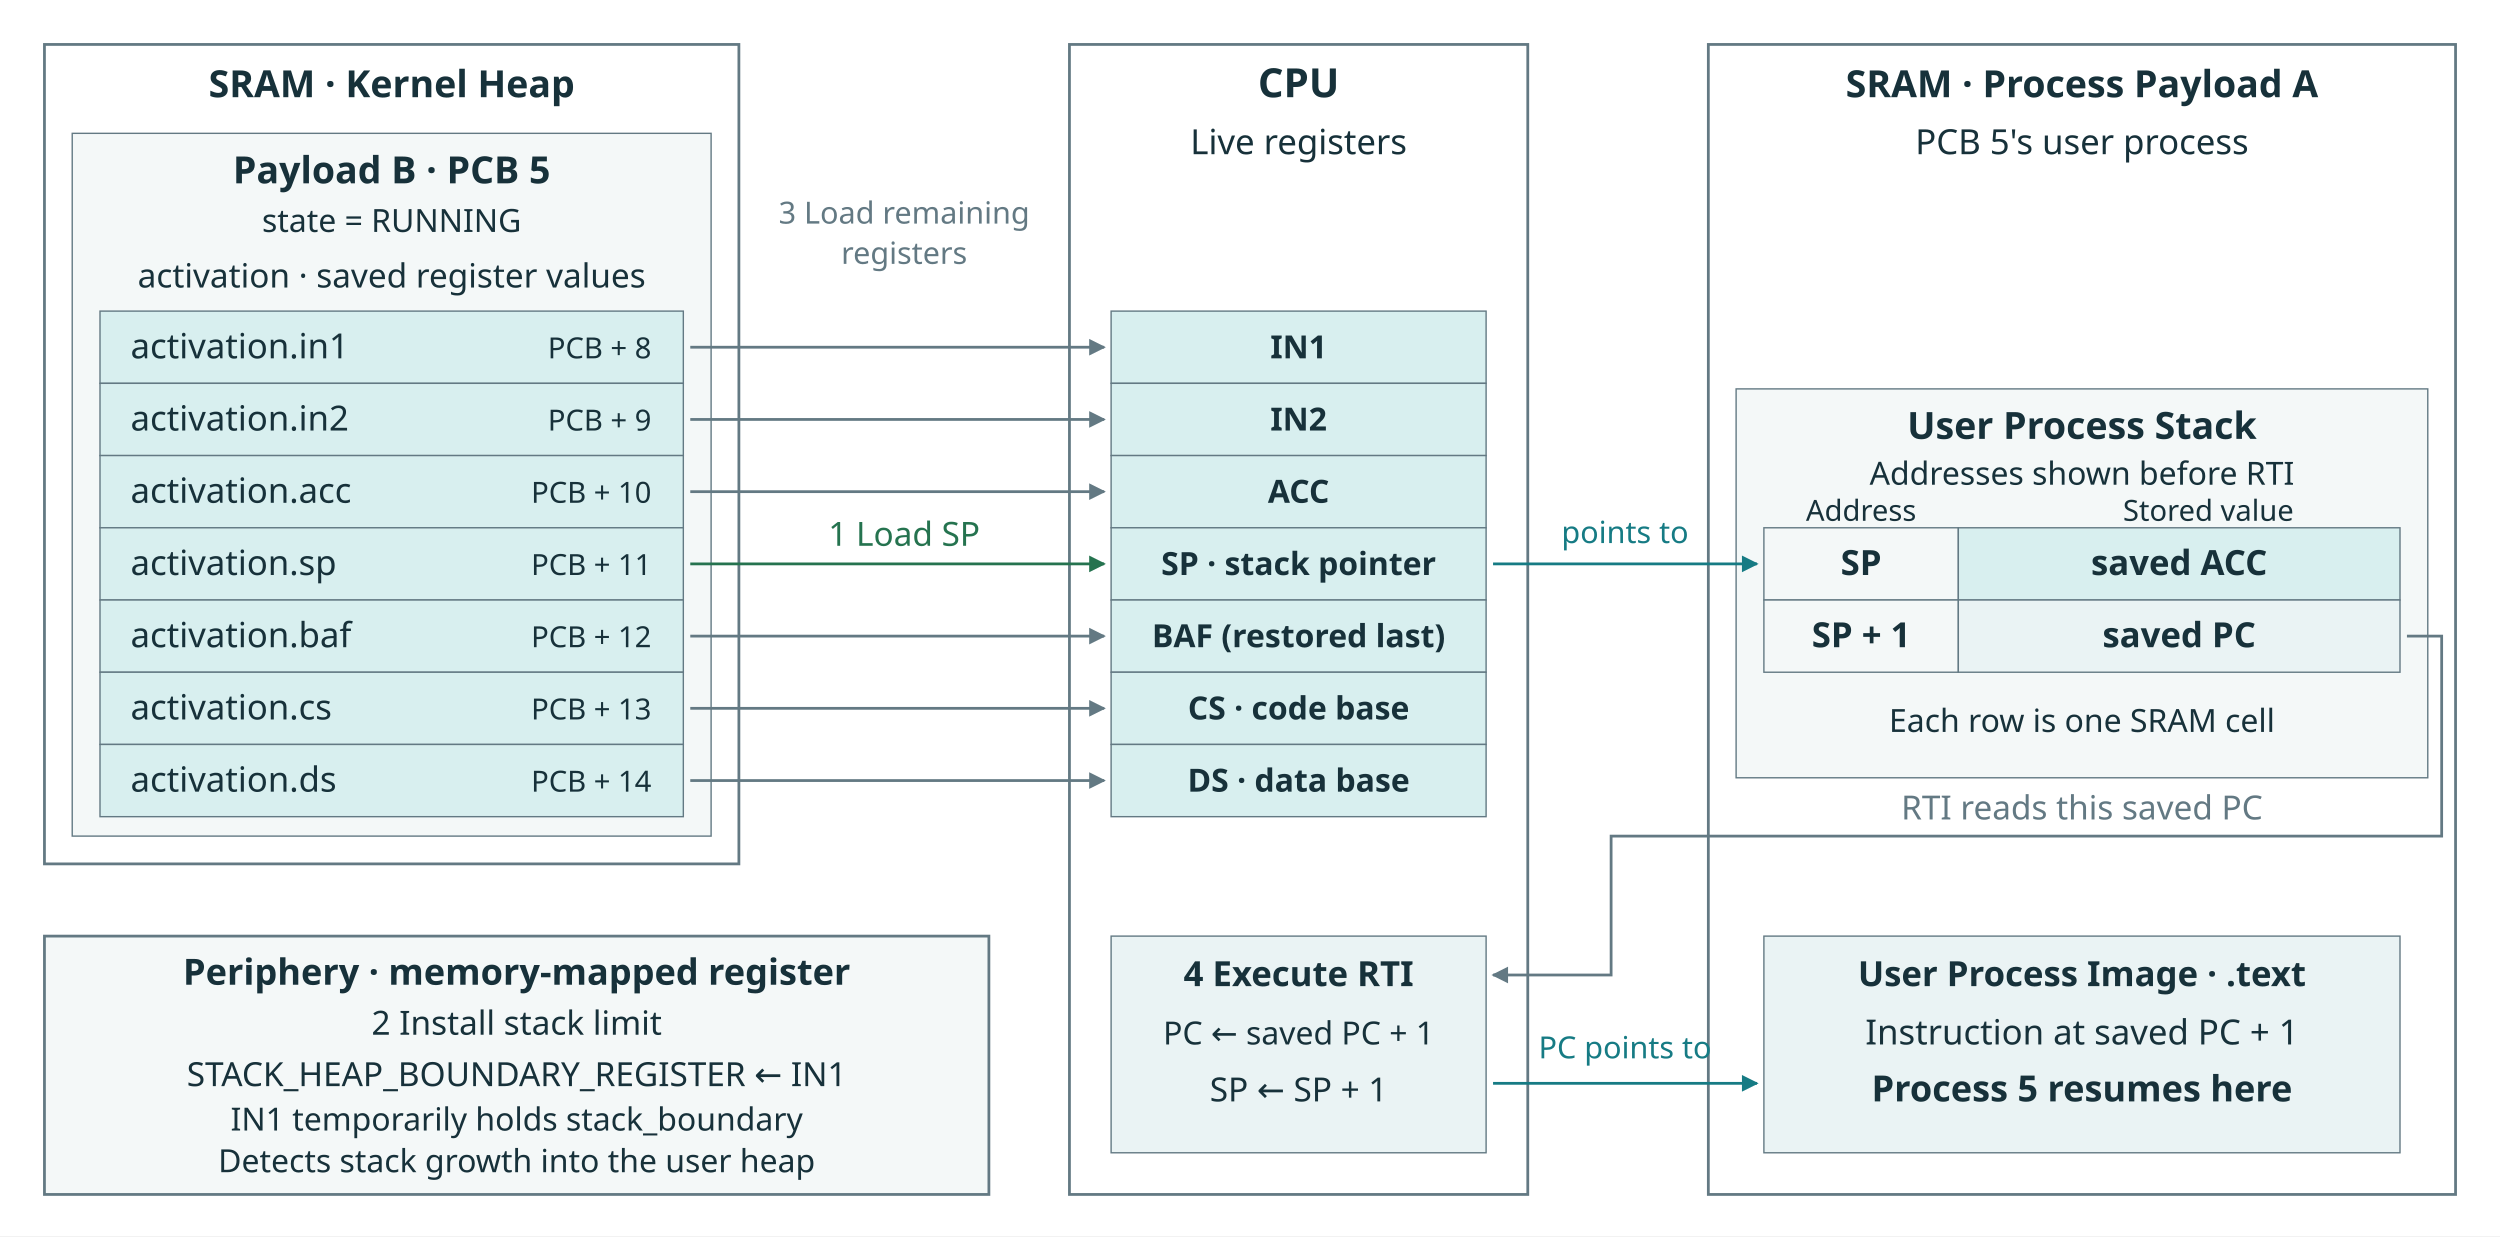
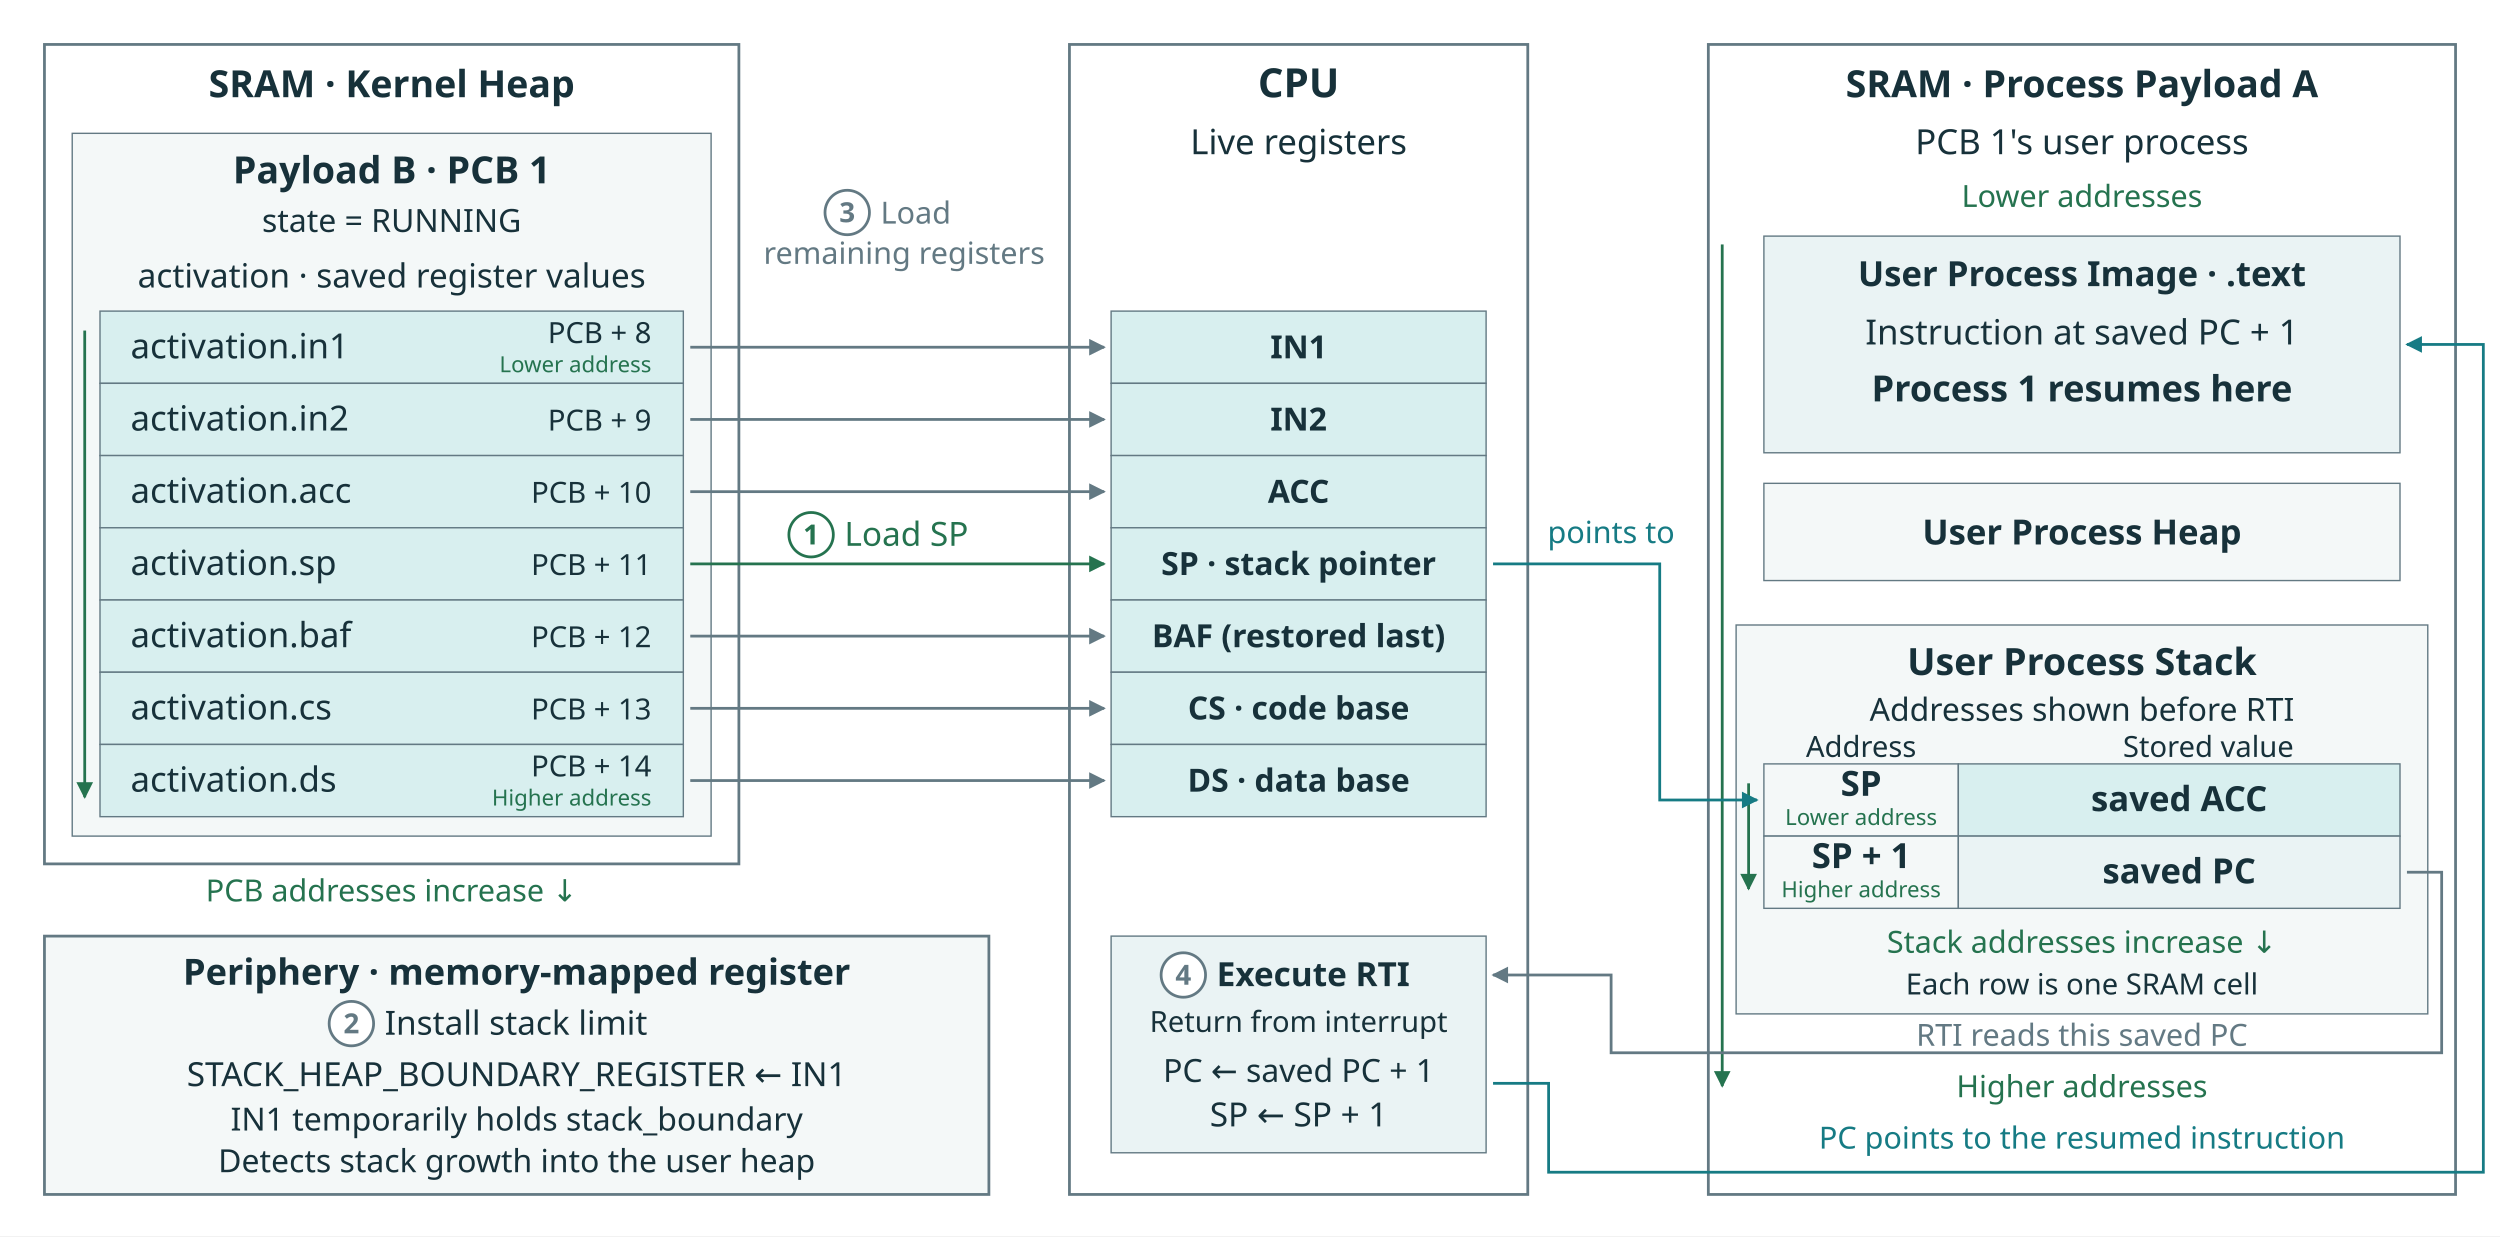
<svg xmlns="http://www.w3.org/2000/svg" width="1800" height="890" viewBox="0 0 1800 890" role="img" aria-labelledby="title desc">
  <defs>
    <marker id="405ea8" viewBox="0 0 10 10" refX="9" refY="5" markerWidth="6" markerHeight="6" orient="auto">
      <path d="M 0 0 L 10 5 L 0 10 z" fill="#167b84" />
    </marker>
    <marker id="26715b" viewBox="0 0 10 10" refX="9" refY="5" markerWidth="6" markerHeight="6" orient="auto">
      <path d="M 0 0 L 10 5 L 0 10 z" fill="#25734f" />
    </marker>
    <marker id="785099" viewBox="0 0 10 10" refX="9" refY="5" markerWidth="6" markerHeight="6" orient="auto">
      <path d="M 0 0 L 10 5 L 0 10 z" fill="#637983" />
    </marker>
    <marker id="9c3d15" viewBox="0 0 10 10" refX="9" refY="5" markerWidth="6" markerHeight="6" orient="auto">
      <path d="M 0 0 L 10 5 L 0 10 z" fill="#805916" />
    </marker>
  </defs>
  <rect width="1800" height="890" fill="white" />
  <g font-family="Cantarell, sans-serif">
    <rect x="32" y="32" width="500" height="590" fill="white" stroke="#637983" stroke-width="2" />
    <text x="282" y="70" text-anchor="middle" font-size="27" font-weight="bold" fill="#17313a">SRAM · Kernel Heap</text>
    <rect x="52" y="96" width="460" height="506" fill="#f4f8f8" stroke="#637983" stroke-width="1" />
    <a href="../../kernel/process/process.header#L31">
-       <text x="282" y="132" text-anchor="middle" font-size="27" font-weight="bold" fill="#17313a">Payload B · PCB 5</text>
+       <text x="282" y="132" text-anchor="middle" font-size="27" font-weight="bold" fill="#17313a">Payload B · PCB 1</text>
    </a>
    <a href="../../kernel/process/process.header#L33">
      <text x="282" y="167" text-anchor="middle" font-size="23" font-weight="normal" fill="#17313a">state = RUNNING</text>
    </a>
    <a href="../../kernel/process/process.header#L40">
      <text x="282" y="207" text-anchor="middle" font-size="24" font-weight="normal" fill="#17313a">activation · saved register values</text>
    </a>
    <rect x="770" y="32" width="330" height="828" fill="white" stroke="#637983" stroke-width="2" />
    <text x="935" y="70" text-anchor="middle" font-size="29" font-weight="bold" fill="#17313a">CPU</text>
    <text x="935" y="111" text-anchor="middle" font-size="25" font-weight="normal" fill="#17313a">Live registers</text>
-     <text x="651" y="161" text-anchor="middle" font-size="22" font-weight="normal" fill="#637983">3 Load remaining</text>
-     <text x="651" y="190" text-anchor="middle" font-size="22" font-weight="normal" fill="#637983">registers</text>
+     <circle cx="610" cy="153" r="16" fill="white" stroke="#637983" stroke-width="2" />
+     <text x="610" y="160" text-anchor="middle" font-size="20" font-weight="bold" fill="#637983">3</text>
+     <text x="634" y="161" text-anchor="start" font-size="22" font-weight="normal" fill="#637983">Load</text>
+     <text x="651" y="190" text-anchor="middle" font-size="22" font-weight="normal" fill="#637983">remaining registers</text>
    <rect x="72" y="224" width="420" height="52" fill="#d8efef" stroke="#637983" stroke-width="1" />
    <a href="../../kernel/process/process.header#L22">
      <text x="94" y="258" text-anchor="start" font-size="25" font-weight="normal" fill="#17313a">activation.in1</text>
    </a>
-     <text x="469" y="258" text-anchor="end" font-size="21" font-weight="normal" fill="#17313a">PCB + 8</text>
+     <text x="469" y="247" text-anchor="end" font-size="21" font-weight="normal" fill="#17313a">PCB + 8</text>
+     <text x="469" y="268" text-anchor="end" font-size="16" font-weight="normal" fill="#25734f">Lower address</text>
    <rect x="800" y="224" width="270" height="52" fill="#d8efef" stroke="#637983" stroke-width="1" />
    <text x="935" y="258" text-anchor="middle" font-size="23" font-weight="bold" fill="#17313a">IN1</text>
    <path d="M 497 250 H 795" fill="none" stroke="#637983" stroke-width="2" marker-end="url(#785099)" />
    <rect x="72" y="276" width="420" height="52" fill="#d8efef" stroke="#637983" stroke-width="1" />
    <a href="../../kernel/process/process.header#L23">
      <text x="94" y="310" text-anchor="start" font-size="25" font-weight="normal" fill="#17313a">activation.in2</text>
    </a>
    <text x="469" y="310" text-anchor="end" font-size="21" font-weight="normal" fill="#17313a">PCB + 9</text>
    <rect x="800" y="276" width="270" height="52" fill="#d8efef" stroke="#637983" stroke-width="1" />
    <text x="935" y="310" text-anchor="middle" font-size="23" font-weight="bold" fill="#17313a">IN2</text>
    <path d="M 497 302 H 795" fill="none" stroke="#637983" stroke-width="2" marker-end="url(#785099)" />
    <rect x="72" y="328" width="420" height="52" fill="#d8efef" stroke="#637983" stroke-width="1" />
    <a href="../../kernel/process/process.header#L24">
      <text x="94" y="362" text-anchor="start" font-size="25" font-weight="normal" fill="#17313a">activation.acc</text>
    </a>
    <text x="469" y="362" text-anchor="end" font-size="21" font-weight="normal" fill="#17313a">PCB + 10</text>
    <rect x="800" y="328" width="270" height="52" fill="#d8efef" stroke="#637983" stroke-width="1" />
    <text x="935" y="362" text-anchor="middle" font-size="23" font-weight="bold" fill="#17313a">ACC</text>
    <path d="M 497 354 H 795" fill="none" stroke="#637983" stroke-width="2" marker-end="url(#785099)" />
    <rect x="72" y="380" width="420" height="52" fill="#d8efef" stroke="#637983" stroke-width="1" />
    <a href="../../kernel/process/process.header#L25">
      <text x="94" y="414" text-anchor="start" font-size="25" font-weight="normal" fill="#17313a">activation.sp</text>
    </a>
    <text x="469" y="414" text-anchor="end" font-size="21" font-weight="normal" fill="#17313a">PCB + 11</text>
    <rect x="800" y="380" width="270" height="52" fill="#d8efef" stroke="#637983" stroke-width="1" />
    <text x="935" y="414" text-anchor="middle" font-size="23" font-weight="bold" fill="#17313a">SP · stack pointer</text>
    <path d="M 497 406 H 795" fill="none" stroke="#25734f" stroke-width="2" marker-end="url(#26715b)" />
    <rect x="72" y="432" width="420" height="52" fill="#d8efef" stroke="#637983" stroke-width="1" />
    <a href="../../kernel/process/process.header#L26">
      <text x="94" y="466" text-anchor="start" font-size="25" font-weight="normal" fill="#17313a">activation.baf</text>
    </a>
    <text x="469" y="466" text-anchor="end" font-size="21" font-weight="normal" fill="#17313a">PCB + 12</text>
    <rect x="800" y="432" width="270" height="52" fill="#d8efef" stroke="#637983" stroke-width="1" />
    <text x="935" y="466" text-anchor="middle" font-size="23" font-weight="bold" fill="#17313a">BAF (restored last)</text>
    <path d="M 497 458 H 795" fill="none" stroke="#637983" stroke-width="2" marker-end="url(#785099)" />
    <rect x="72" y="484" width="420" height="52" fill="#d8efef" stroke="#637983" stroke-width="1" />
    <a href="../../kernel/process/process.header#L27">
      <text x="94" y="518" text-anchor="start" font-size="25" font-weight="normal" fill="#17313a">activation.cs</text>
    </a>
    <text x="469" y="518" text-anchor="end" font-size="21" font-weight="normal" fill="#17313a">PCB + 13</text>
    <rect x="800" y="484" width="270" height="52" fill="#d8efef" stroke="#637983" stroke-width="1" />
    <text x="935" y="518" text-anchor="middle" font-size="23" font-weight="bold" fill="#17313a">CS · code base</text>
    <path d="M 497 510 H 795" fill="none" stroke="#637983" stroke-width="2" marker-end="url(#785099)" />
    <rect x="72" y="536" width="420" height="52" fill="#d8efef" stroke="#637983" stroke-width="1" />
    <a href="../../kernel/process/process.header#L28">
      <text x="94" y="570" text-anchor="start" font-size="25" font-weight="normal" fill="#17313a">activation.ds</text>
    </a>
-     <text x="469" y="570" text-anchor="end" font-size="21" font-weight="normal" fill="#17313a">PCB + 14</text>
+     <text x="469" y="559" text-anchor="end" font-size="21" font-weight="normal" fill="#17313a">PCB + 14</text>
+     <text x="469" y="580" text-anchor="end" font-size="16" font-weight="normal" fill="#25734f">Higher address</text>
    <rect x="800" y="536" width="270" height="52" fill="#d8efef" stroke="#637983" stroke-width="1" />
    <text x="935" y="570" text-anchor="middle" font-size="23" font-weight="bold" fill="#17313a">DS · data base</text>
    <path d="M 497 562 H 795" fill="none" stroke="#637983" stroke-width="2" marker-end="url(#785099)" />
-     <text x="651" y="393" text-anchor="middle" font-size="24" font-weight="normal" fill="#25734f">1 Load SP</text>
+     <path d="M 61 238 V 574" fill="none" stroke="#25734f" stroke-width="2" marker-end="url(#26715b)" />
+     <text x="282" y="649" text-anchor="middle" font-size="22" font-weight="normal" fill="#25734f">PCB addresses increase ↓</text>
+     <circle cx="584" cy="385" r="16" fill="white" stroke="#25734f" stroke-width="2" />
+     <text x="584" y="392" text-anchor="middle" font-size="20" font-weight="bold" fill="#25734f">1</text>
+     <text x="608" y="393" text-anchor="start" font-size="24" font-weight="normal" fill="#25734f">Load SP</text>
    <rect x="1230" y="32" width="538" height="828" fill="white" stroke="#637983" stroke-width="2" />
    <text x="1499" y="70" text-anchor="middle" font-size="27" font-weight="bold" fill="#17313a">SRAM · Process Payload A</text>
-     <text x="1499" y="111" text-anchor="middle" font-size="25" font-weight="normal" fill="#17313a">PCB 5's user process</text>
-     <rect x="1250" y="280" width="498" height="280" fill="#f4f8f8" stroke="#637983" stroke-width="1" />
-     <text x="1499" y="316" text-anchor="middle" font-size="27" font-weight="bold" fill="#17313a">User Process Stack</text>
-     <text x="1499" y="349" text-anchor="middle" font-size="23" font-weight="normal" fill="#17313a">Addresses shown before RTI</text>
-     <text x="1340" y="375" text-anchor="middle" font-size="21" font-weight="normal" fill="#17313a">Address</text>
-     <text x="1590" y="375" text-anchor="middle" font-size="21" font-weight="normal" fill="#17313a">Stored value</text>
-     <rect x="1270" y="380" width="140" height="52" fill="#f4f8f8" stroke="#637983" stroke-width="1" />
-     <rect x="1410" y="380" width="318" height="52" fill="#d8efef" stroke="#637983" stroke-width="1" />
-     <text x="1340" y="414" text-anchor="middle" font-size="25" font-weight="bold" fill="#17313a">SP</text>
-     <text x="1569" y="414" text-anchor="middle" font-size="25" font-weight="bold" fill="#17313a">saved ACC</text>
-     <rect x="1270" y="432" width="140" height="52" fill="#f4f8f8" stroke="#637983" stroke-width="1" />
-     <rect x="1410" y="432" width="318" height="52" fill="#eaf3f4" stroke="#637983" stroke-width="1" />
-     <text x="1340" y="466" text-anchor="middle" font-size="25" font-weight="bold" fill="#17313a">SP + 1</text>
-     <text x="1569" y="466" text-anchor="middle" font-size="25" font-weight="bold" fill="#17313a">saved PC</text>
-     <text x="1499" y="527" text-anchor="middle" font-size="23" font-weight="normal" fill="#17313a">Each row is one SRAM cell</text>
-     <path d="M 1075 406 H 1265" fill="none" stroke="#167b84" stroke-width="2" marker-end="url(#405ea8)" />
-     <text x="1170" y="391" text-anchor="middle" font-size="22" font-weight="normal" fill="#167b84">points to</text>
+     <text x="1499" y="111" text-anchor="middle" font-size="25" font-weight="normal" fill="#17313a">PCB 1's user process</text>
+     <text x="1499" y="149" text-anchor="middle" font-size="22" font-weight="normal" fill="#25734f">Lower addresses</text>
+     <path d="M 1240 176 V 782" fill="none" stroke="#25734f" stroke-width="2" marker-end="url(#26715b)" />
+     <text x="1499" y="790" text-anchor="middle" font-size="22" font-weight="normal" fill="#25734f">Higher addresses</text>
+     <rect x="1270" y="170" width="458" height="156" fill="#eaf3f4" stroke="#637983" stroke-width="1" />
+     <text x="1499" y="206" text-anchor="middle" font-size="25" font-weight="bold" fill="#17313a">User Process Image · .text</text>
+     <text x="1499" y="248" text-anchor="middle" font-size="25" font-weight="normal" fill="#17313a">Instruction at saved PC + 1</text>
+     <text x="1499" y="289" text-anchor="middle" font-size="26" font-weight="bold" fill="#17313a">Process 1 resumes here</text>
+     <rect x="1270" y="348" width="458" height="70" fill="#f4f8f8" stroke="#637983" stroke-width="1" />
+     <text x="1499" y="392" text-anchor="middle" font-size="25" font-weight="bold" fill="#17313a">User Process Heap</text>
+     <rect x="1250" y="450" width="498" height="280" fill="#f4f8f8" stroke="#637983" stroke-width="1" />
+     <text x="1499" y="486" text-anchor="middle" font-size="27" font-weight="bold" fill="#17313a">User Process Stack</text>
+     <text x="1499" y="519" text-anchor="middle" font-size="23" font-weight="normal" fill="#17313a">Addresses shown before RTI</text>
+     <text x="1340" y="545" text-anchor="middle" font-size="21" font-weight="normal" fill="#17313a">Address</text>
+     <text x="1590" y="545" text-anchor="middle" font-size="21" font-weight="normal" fill="#17313a">Stored value</text>
+     <rect x="1270" y="550" width="140" height="52" fill="#f4f8f8" stroke="#637983" stroke-width="1" />
+     <rect x="1410" y="550" width="318" height="52" fill="#d8efef" stroke="#637983" stroke-width="1" />
+     <text x="1340" y="573" text-anchor="middle" font-size="25" font-weight="bold" fill="#17313a">SP</text>
+     <text x="1340" y="594" text-anchor="middle" font-size="16" font-weight="normal" fill="#25734f">Lower address</text>
+     <text x="1569" y="584" text-anchor="middle" font-size="25" font-weight="bold" fill="#17313a">saved ACC</text>
+     <rect x="1270" y="602" width="140" height="52" fill="#f4f8f8" stroke="#637983" stroke-width="1" />
+     <rect x="1410" y="602" width="318" height="52" fill="#eaf3f4" stroke="#637983" stroke-width="1" />
+     <text x="1340" y="625" text-anchor="middle" font-size="25" font-weight="bold" fill="#17313a">SP + 1</text>
+     <text x="1340" y="646" text-anchor="middle" font-size="16" font-weight="normal" fill="#25734f">Higher address</text>
+     <text x="1569" y="636" text-anchor="middle" font-size="25" font-weight="bold" fill="#17313a">saved PC</text>
+     <path d="M 1259 564 V 640" fill="none" stroke="#25734f" stroke-width="2" marker-end="url(#26715b)" />
+     <text x="1499" y="686" text-anchor="middle" font-size="22" font-weight="normal" fill="#25734f">Stack addresses increase ↓</text>
+     <text x="1499" y="716" text-anchor="middle" font-size="21" font-weight="normal" fill="#17313a">Each row is one SRAM cell</text>
+     <path d="M 1075 406 H 1195 V 576 H 1265" fill="none" stroke="#167b84" stroke-width="2" marker-end="url(#405ea8)" />
+     <text x="1160" y="391" text-anchor="middle" font-size="22" font-weight="normal" fill="#167b84">points to</text>
    <rect x="32" y="674" width="680" height="186" fill="#f4f8f8" stroke="#637983" stroke-width="2" />
    <text x="372" y="709" text-anchor="middle" font-size="26" font-weight="bold" fill="#17313a">Periphery · memory-mapped register</text>
+     <circle cx="253" cy="737" r="16" fill="white" stroke="#637983" stroke-width="2" />
+     <text x="253" y="744" text-anchor="middle" font-size="20" font-weight="bold" fill="#637983">2</text>
    <a href="../../common/periphery_asm.header#L2">
-       <text x="372" y="745" text-anchor="middle" font-size="24" font-weight="normal" fill="#17313a">2 Install stack limit</text>
+       <text x="277" y="745" text-anchor="start" font-size="24" font-weight="normal" fill="#17313a">Install stack limit</text>
    </a>
    <a href="../../kernel/exception.header#L5">
      <text x="372" y="782" text-anchor="middle" font-size="24" font-weight="normal" fill="#17313a">STACK_HEAP_BOUNDARY_REGISTER ← IN1</text>
    </a>
    <a href="../../kernel/dispatcher.picoc#L24">
      <text x="372" y="814" text-anchor="middle" font-size="23" font-weight="normal" fill="#17313a">IN1 temporarily holds stack_boundary</text>
    </a>
    <text x="372" y="844" text-anchor="middle" font-size="23" font-weight="normal" fill="#17313a">Detects stack growth into the user heap</text>
    <rect x="800" y="674" width="270" height="156" fill="#eaf3f4" stroke="#637983" stroke-width="1" />
+     <circle cx="852" cy="702" r="16" fill="white" stroke="#637983" stroke-width="2" />
+     <text x="852" y="709" text-anchor="middle" font-size="20" font-weight="bold" fill="#637983">4</text>
    <a href="../../kernel/dispatcher.picoc#L40">
-       <text x="935" y="710" text-anchor="middle" font-size="25" font-weight="bold" fill="#17313a">4 Execute RTI</text>
+       <text x="876" y="710" text-anchor="start" font-size="24" font-weight="bold" fill="#17313a">Execute RTI</text>
    </a>
-     <text x="935" y="752" text-anchor="middle" font-size="23" font-weight="normal" fill="#17313a">PC ← saved PC + 1</text>
-     <text x="935" y="793" text-anchor="middle" font-size="24" font-weight="normal" fill="#17313a">SP ← SP + 1</text>
-     <path d="M 1733 458 H 1758 V 602 H 1160 V 702 H 1075" fill="none" stroke="#637983" stroke-width="2" marker-end="url(#785099)" />
-     <text x="1499" y="590" text-anchor="middle" font-size="24" font-weight="normal" fill="#637983">RTI reads this saved PC</text>
-     <rect x="1270" y="674" width="458" height="156" fill="#eaf3f4" stroke="#637983" stroke-width="1" />
-     <text x="1499" y="710" text-anchor="middle" font-size="25" font-weight="bold" fill="#17313a">User Process Image · .text</text>
-     <text x="1499" y="752" text-anchor="middle" font-size="25" font-weight="normal" fill="#17313a">Instruction at saved PC + 1</text>
-     <text x="1499" y="793" text-anchor="middle" font-size="26" font-weight="bold" fill="#17313a">Process 5 resumes here</text>
-     <path d="M 1075 780 H 1265" fill="none" stroke="#167b84" stroke-width="2" marker-end="url(#405ea8)" />
-     <text x="1170" y="762" text-anchor="middle" font-size="22" font-weight="normal" fill="#167b84">PC points to</text>
+     <text x="935" y="743" text-anchor="middle" font-size="21" font-weight="normal" fill="#17313a">Return from interrupt</text>
+     <text x="935" y="779" text-anchor="middle" font-size="23" font-weight="normal" fill="#17313a">PC ← saved PC + 1</text>
+     <text x="935" y="811" text-anchor="middle" font-size="24" font-weight="normal" fill="#17313a">SP ← SP + 1</text>
+     <path d="M 1733 628 H 1758 V 758 H 1160 V 702 H 1075" fill="none" stroke="#637983" stroke-width="2" marker-end="url(#785099)" />
+     <text x="1499" y="753" text-anchor="middle" font-size="22" font-weight="normal" fill="#637983">RTI reads this saved PC</text>
+     <path d="M 1075 780 H 1115 V 844 H 1788 V 248 H 1733" fill="none" stroke="#167b84" stroke-width="2" marker-end="url(#405ea8)" />
+     <text x="1499" y="827" text-anchor="middle" font-size="22" font-weight="normal" fill="#167b84">PC points to the resumed instruction</text>
  </g>
</svg>
